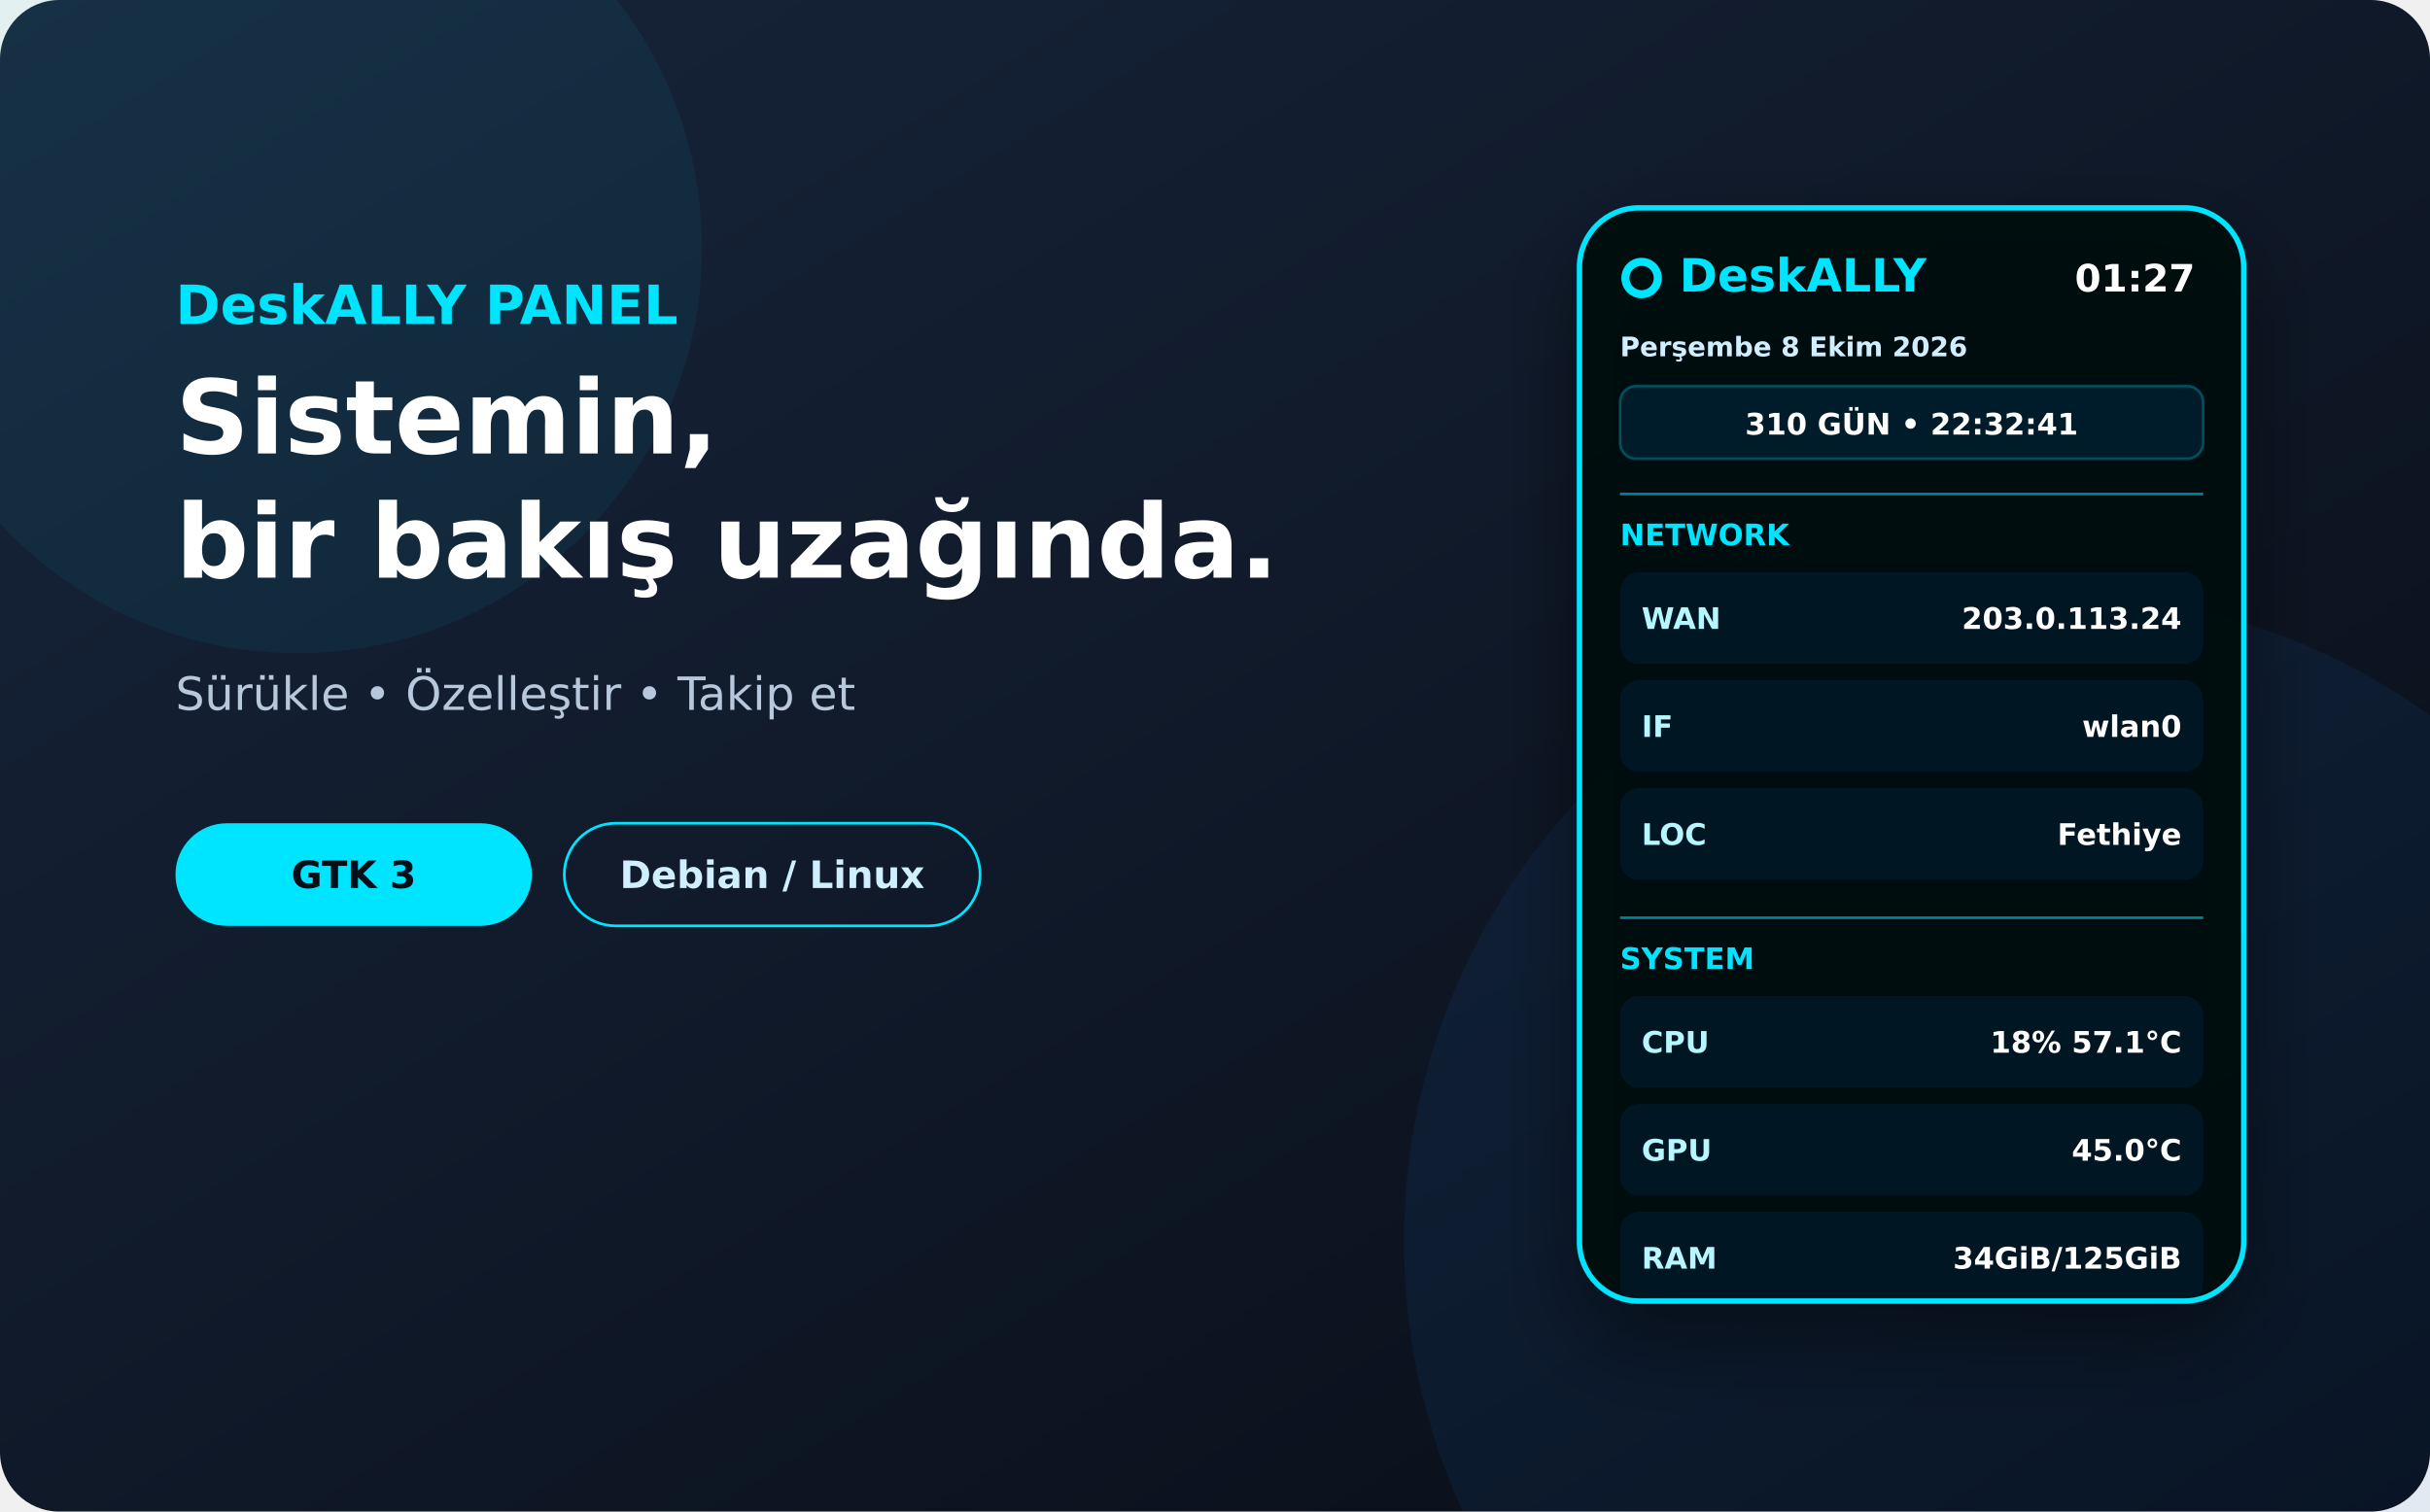
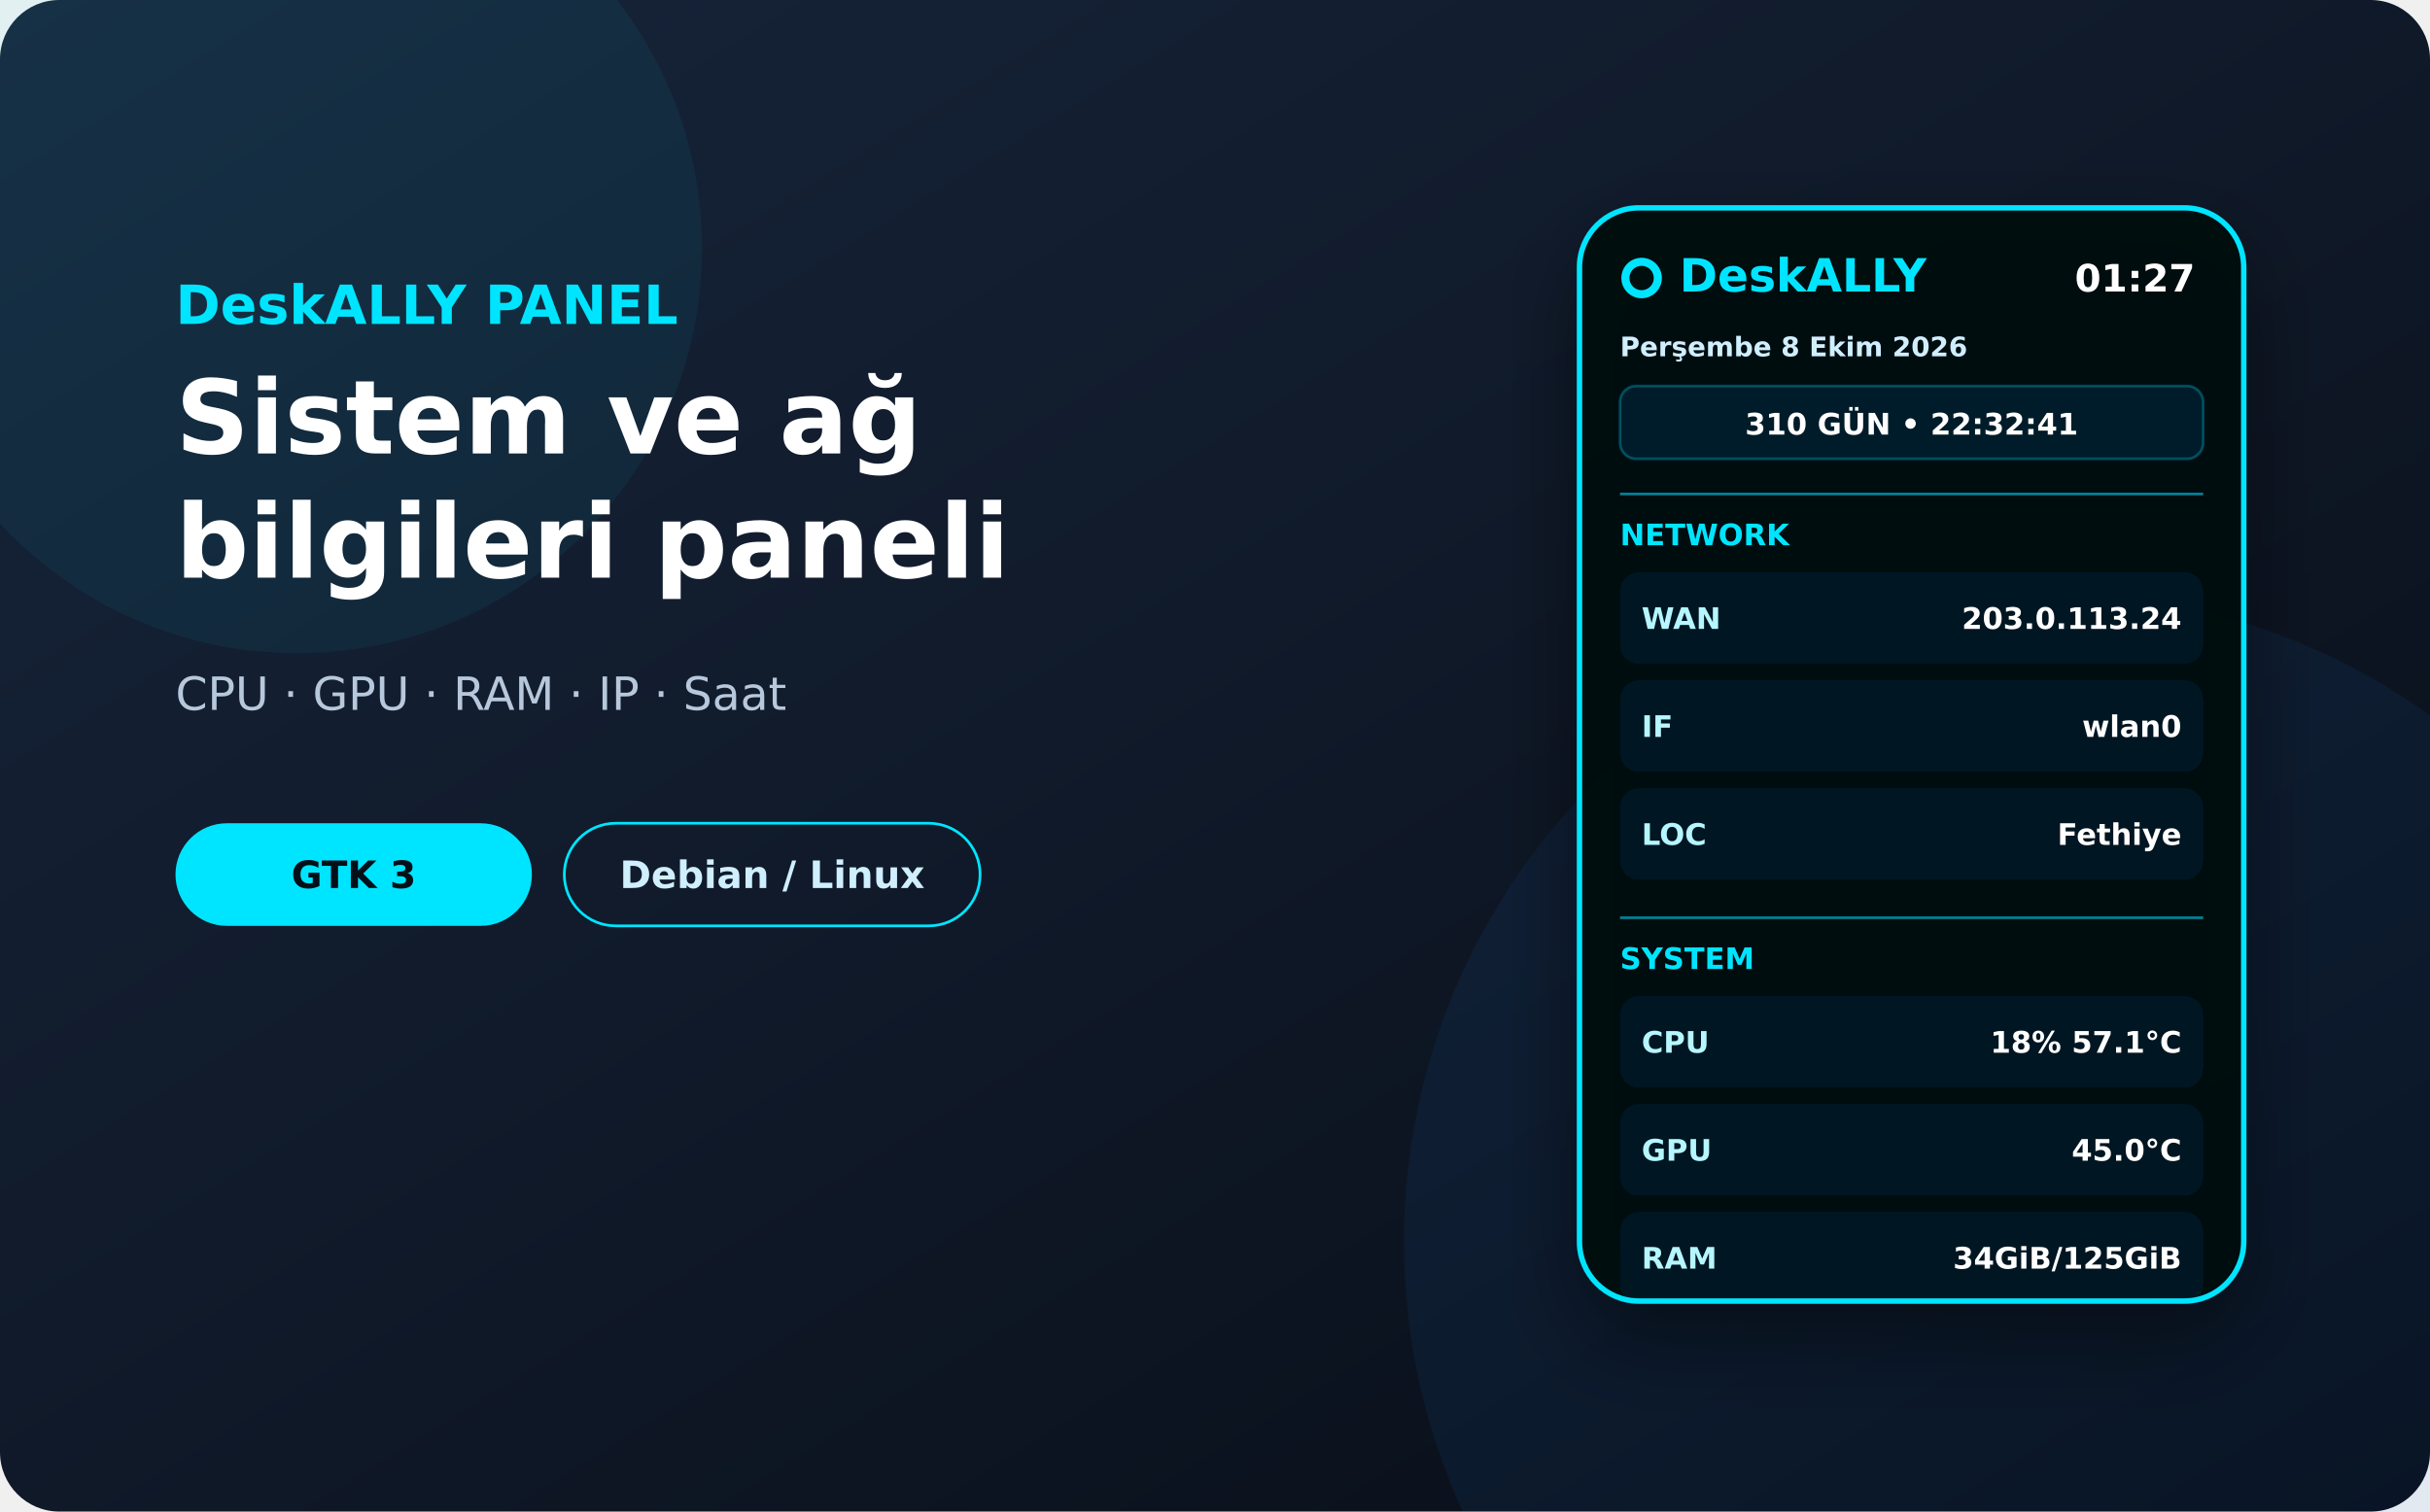
<svg xmlns="http://www.w3.org/2000/svg" width="900" height="560" viewBox="0 0 900 560">
  <defs>
    <linearGradient id="desktop" x1="0" y1="0" x2="1" y2="1">
      <stop stop-color="#17253b" />
      <stop offset="1" stop-color="#080d16" />
    </linearGradient>
    <filter id="shadow">
      <feDropShadow dx="0" dy="14" stdDeviation="16" flood-opacity=".45" />
    </filter>
  </defs>
  <rect width="900" height="560" rx="22" fill="url(#desktop)" />
  <circle cx="110" cy="92" r="150" fill="#00e5ff" opacity=".055" />
  <circle cx="760" cy="460" r="240" fill="#1783ff" opacity=".07" />
  <g transform="translate(585 77)" filter="url(#shadow)" font-family="DejaVu Sans, sans-serif">
    <rect width="246" height="405" rx="22" fill="#050a12" fill-opacity=".97" stroke="#00e5ff" stroke-width="2" />
    <g transform="translate(15 17)">
      <circle cx="8" cy="9" r="6" fill="none" stroke="#00e5ff" stroke-width="3" />
      <text x="22" y="14" fill="#00e5ff" font-weight="700" font-size="17">DeskALLY</text>
      <text x="213" y="14" fill="#fff" font-weight="700" font-size="14" text-anchor="end">01:27</text>
      <text y="38" fill="#cfefff" font-weight="700" font-size="10">Perşembe 8 Ekim 2026</text>
      <rect y="49" width="216" height="27" rx="6" fill="#00e5ff" fill-opacity=".10" stroke="#00e5ff" stroke-opacity=".28" />
      <text x="108" y="67" fill="#fff" font-size="11" font-weight="700" text-anchor="middle">310 GÜN • 22:32:41</text>
      <path d="M0 89h216" stroke="#00e5ff" opacity=".55" />
      <text y="108" fill="#00e5ff" font-size="11" font-weight="700">NETWORK</text>
      <g font-size="11" font-weight="700">
        <rect y="118" width="216" height="34" rx="7" fill="#00dcff" opacity=".06" />
        <text x="8" y="139" fill="#b5f6ff">WAN</text>
        <text x="208" y="139" fill="#fff" text-anchor="end">203.0.113.24</text>
        <rect y="158" width="216" height="34" rx="7" fill="#00dcff" opacity=".06" />
        <text x="8" y="179" fill="#b5f6ff">IF</text>
        <text x="208" y="179" fill="#fff" text-anchor="end">wlan0</text>
        <rect y="198" width="216" height="34" rx="7" fill="#00dcff" opacity=".06" />
        <text x="8" y="219" fill="#b5f6ff">LOC</text>
        <text x="208" y="219" fill="#fff" text-anchor="end">Fethiye</text>
      </g>
      <path d="M0 246h216" stroke="#00e5ff" opacity=".55" />
      <text y="265" fill="#00e5ff" font-size="11" font-weight="700">SYSTEM</text>
      <g font-size="11" font-weight="700">
        <rect y="275" width="216" height="34" rx="7" fill="#00dcff" opacity=".06" />
        <text x="8" y="296" fill="#b5f6ff">CPU</text>
        <text x="208" y="296" fill="#fff" text-anchor="end">18% 57.1°C</text>
        <rect y="315" width="216" height="34" rx="7" fill="#00dcff" opacity=".06" />
        <text x="8" y="336" fill="#b5f6ff">GPU</text>
        <text x="208" y="336" fill="#fff" text-anchor="end">45.0°C</text>
        <rect y="355" width="216" height="34" rx="7" fill="#00dcff" opacity=".06" />
        <text x="8" y="376" fill="#b5f6ff">RAM</text>
        <text x="208" y="376" fill="#fff" text-anchor="end">34GiB/125GiB</text>
      </g>
    </g>
  </g>
  <g transform="translate(65 120)" font-family="DejaVu Sans, sans-serif">
    <text fill="#00e5ff" font-size="20" font-weight="700">DeskALLY PANEL</text>
-     <text y="48" fill="#fff" font-size="38" font-weight="700">Sistemin,</text>
-     <text y="94" fill="#fff" font-size="38" font-weight="700">bir bakış uzağında.</text>
-     <text y="143" fill="#b8c8dc" font-size="17">Sürükle • Özelleştir • Takip et</text>
+     <text y="48" fill="#fff" font-size="38" font-weight="700">Sistem ve ağ</text>
+     <text y="94" fill="#fff" font-size="38" font-weight="700">bilgileri paneli</text>
+     <text y="143" fill="#b8c8dc" font-size="17">CPU · GPU · RAM · IP · Saat</text>
    <g transform="translate(0 185)" font-size="14" font-weight="700">
      <rect width="132" height="38" rx="19" fill="#00e5ff" />
      <text x="66" y="24" fill="#041019" text-anchor="middle">GTK 3</text>
      <rect x="144" width="154" height="38" rx="19" fill="none" stroke="#00e5ff" />
      <text x="221" y="24" fill="#cfefff" text-anchor="middle">Debian / Linux</text>
    </g>
  </g>
</svg>
